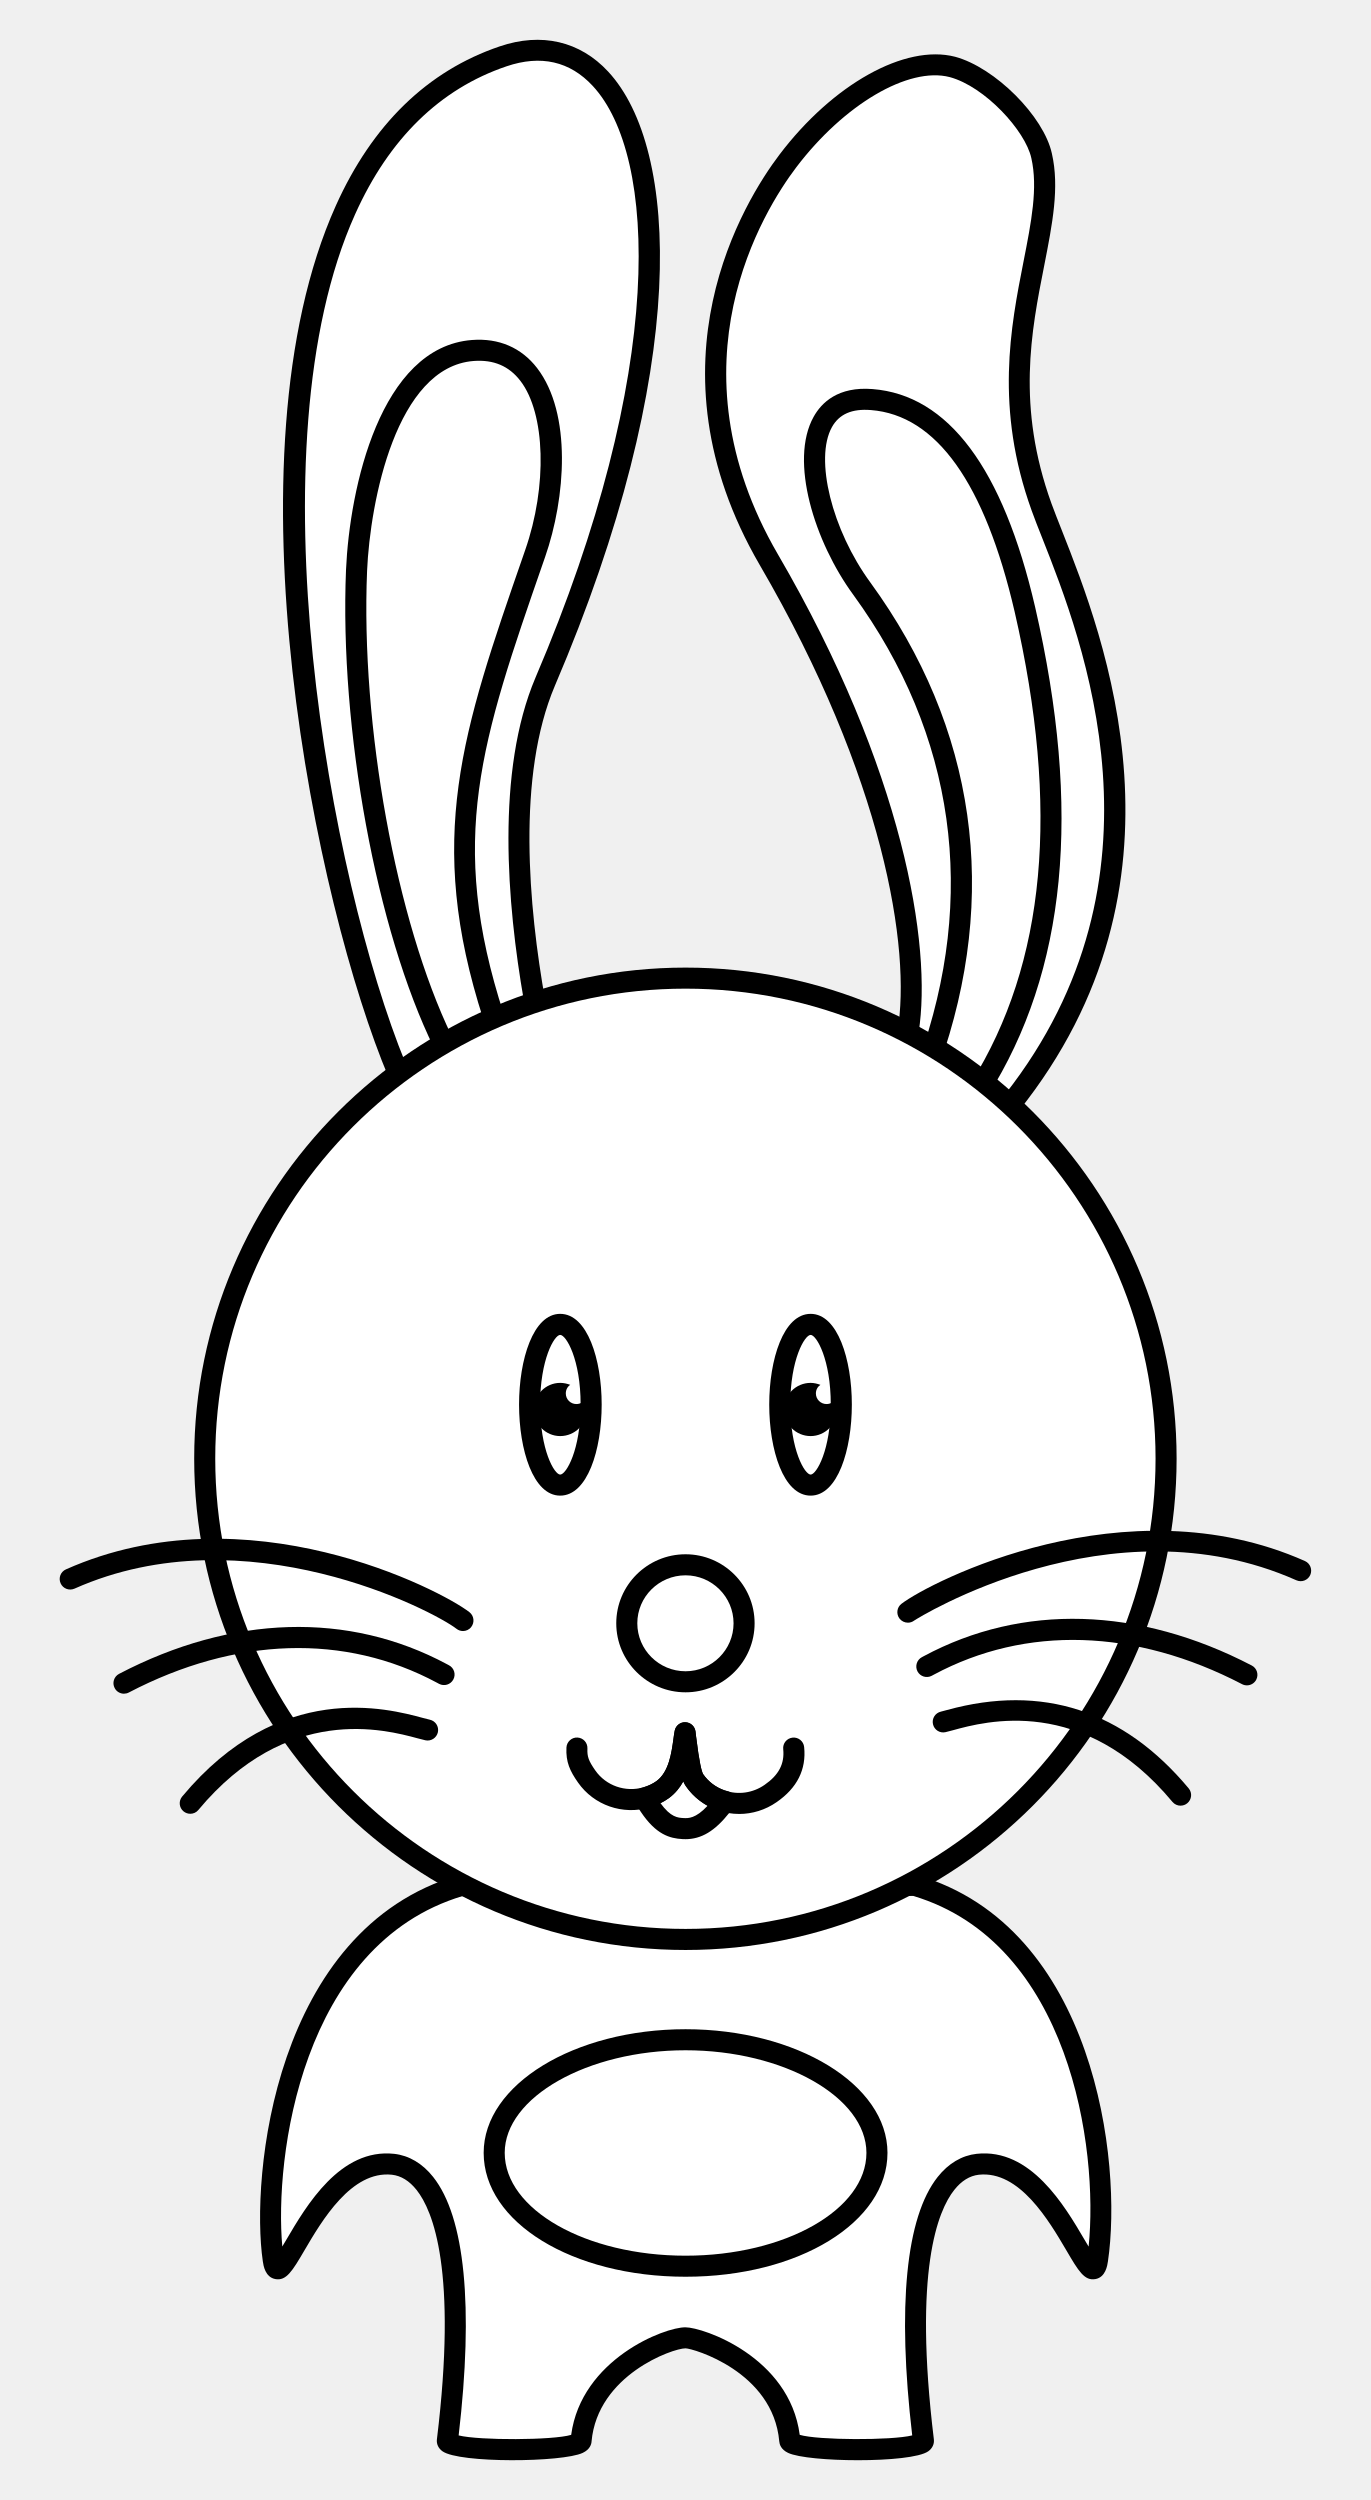
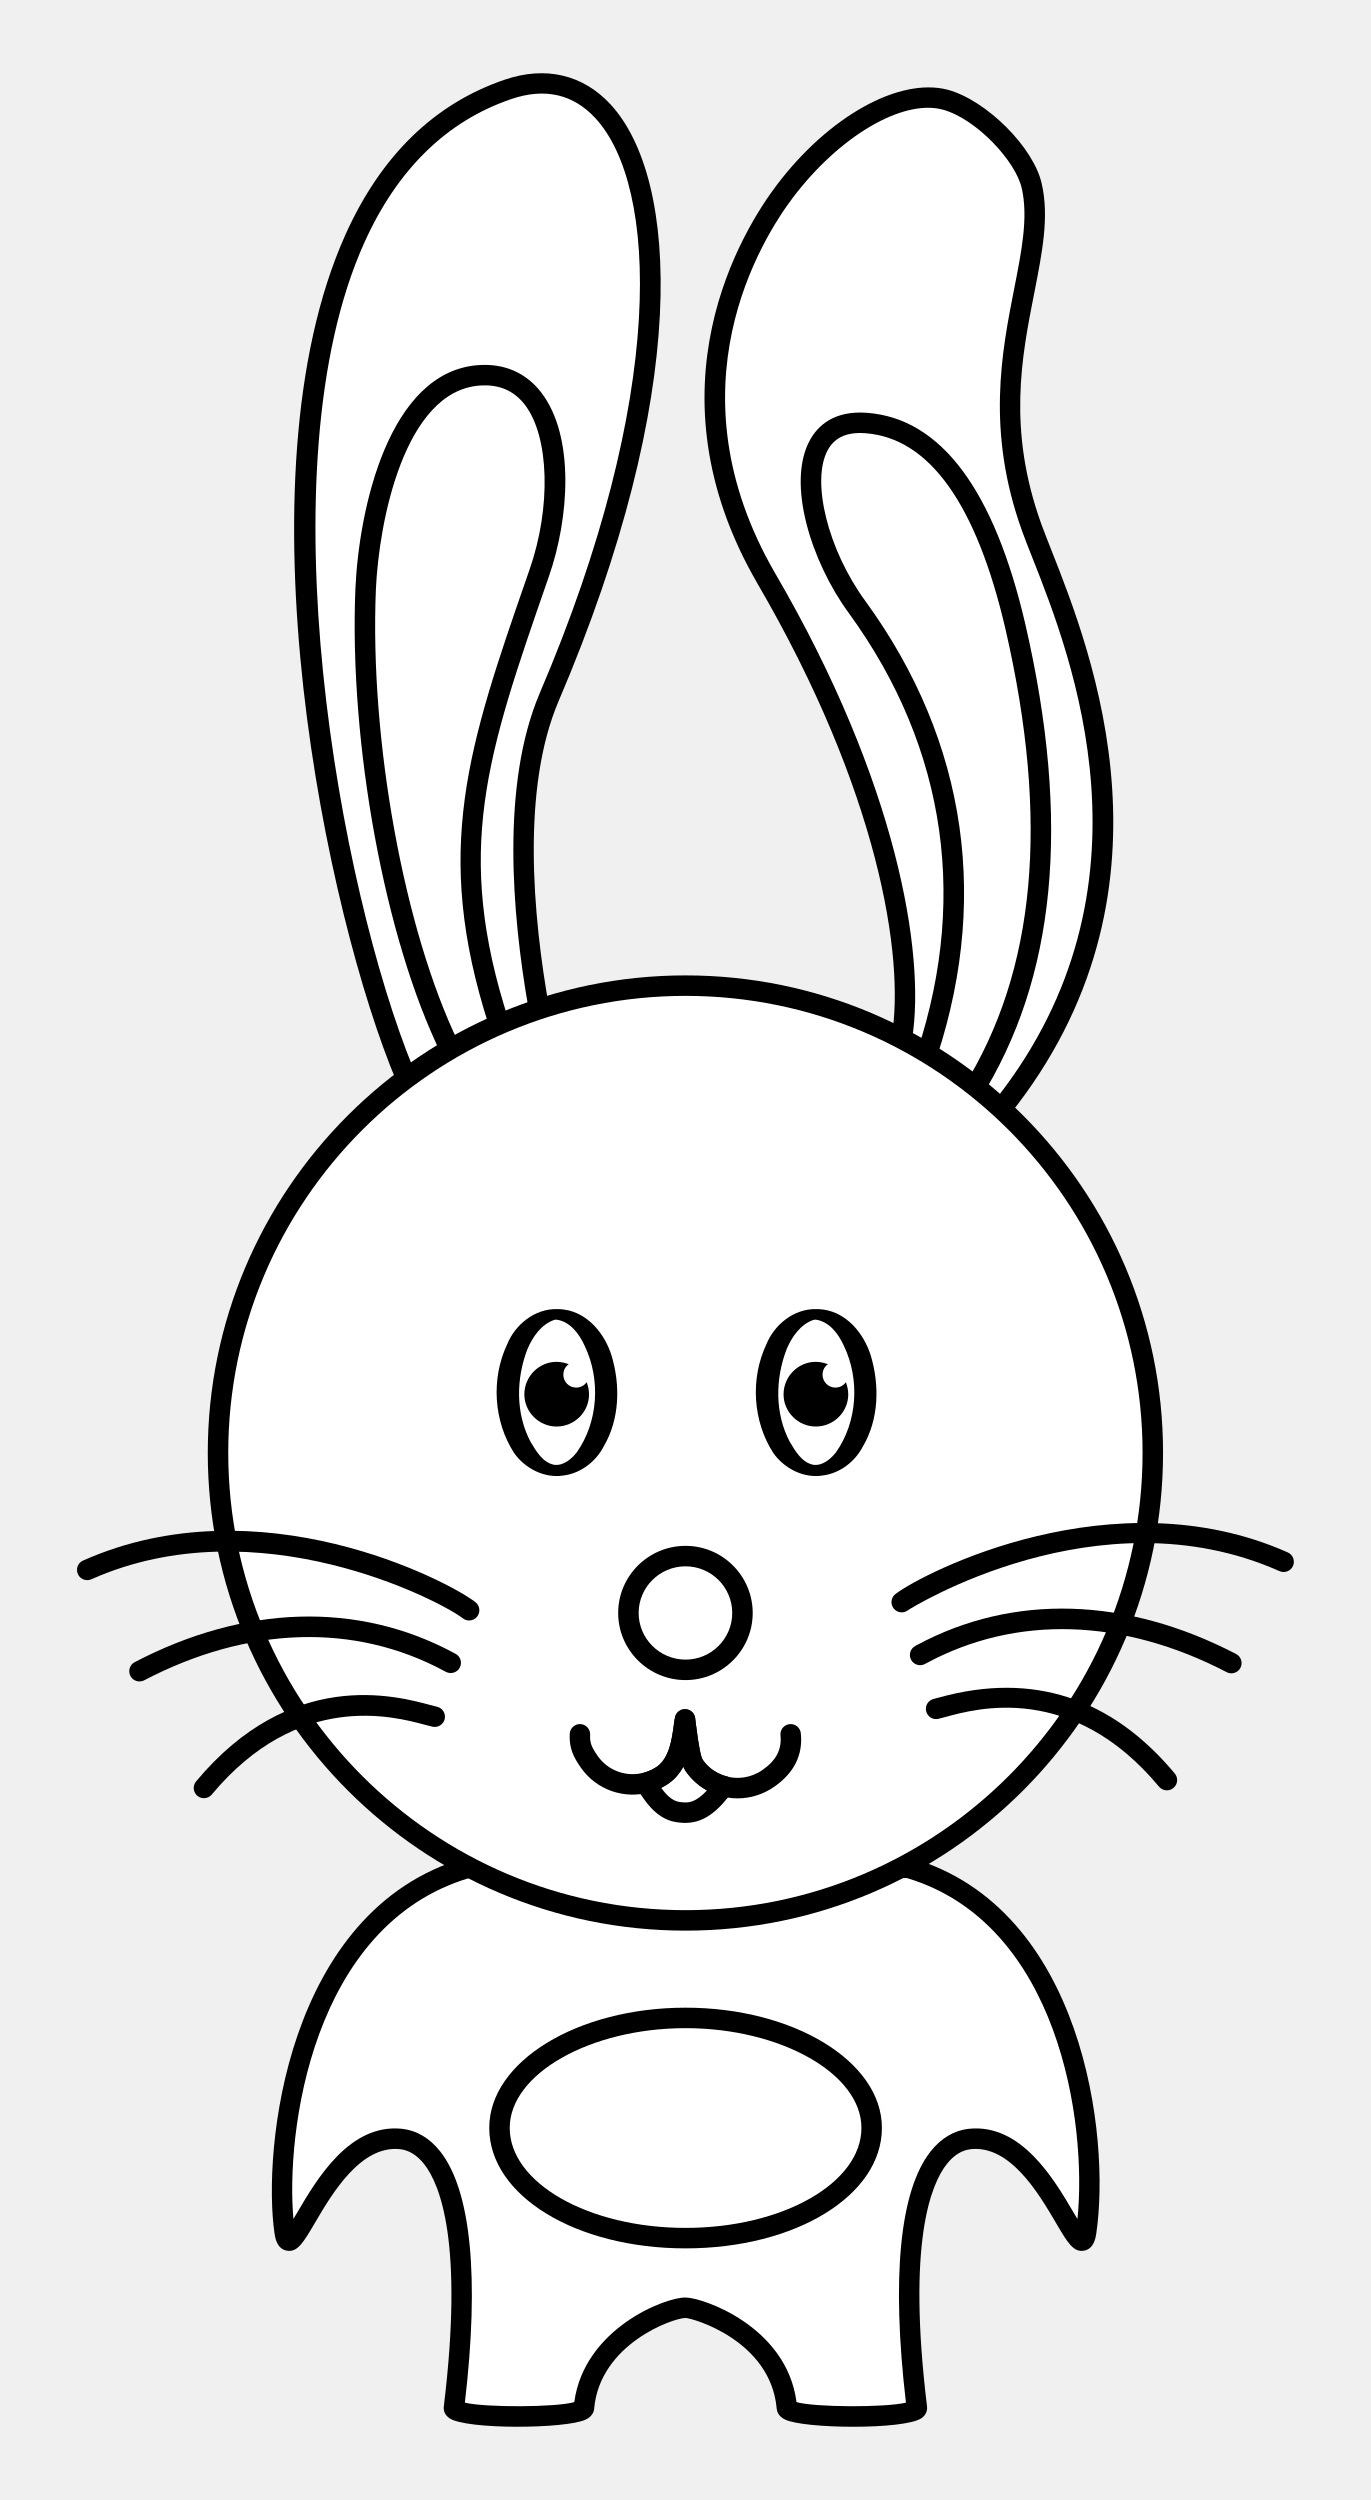
- <svg xmlns="http://www.w3.org/2000/svg" width="260.394" height="474.878" viewBox="0 0 68.896 125.645" version="1.1" id="svg6494">
+ <svg xmlns="http://www.w3.org/2000/svg" width="260.394" height="474.878" viewBox="0 0 1645.02 3000" version="1.1" id="svg6494">
  <defs id="defs6488" />
  <g id="layer1" transform="translate(-43.41508,-76.18353)">
-     <path d="m 70.295,126.56 -2.198,3.57 H 63.437 C 58.604,118.678 52.515,84.503 68.701,79.015 c 7.362,-2.506 11.031,10.57 2.113,31.43 -1.947,4.592 -1.386,11.228 -0.519,16.114 v 0" style="fill:#ffffff;fill-opacity:1;fill-rule:evenodd;stroke:none;stroke-width:0.035" id="path236" />
-     <path d="m 63.79,129.601 h 4.011 l 1.94,-3.147 c -0.847,-4.843 -1.408,-11.514 0.586,-16.214 6.6,-15.442 6.121,-26.24 2.879,-29.737 -1.15,-1.242 -2.611,-1.573 -4.336,-0.986 -3.341,1.133 -5.902,3.635 -7.609,7.438 -5.249,11.677 -1.252,33.401 2.529,42.647 z m 4.307,1.058 h -4.66 c -0.215,0 -0.406,-0.127 -0.49,-0.324 -3.651,-8.664 -8.35,-31.135 -2.653,-43.815 1.834,-4.082 4.607,-6.775 8.237,-8.006 2.095,-0.713 4.032,-0.263 5.45,1.269 3.581,3.865 4.142,14.91 -2.681,30.871 -1.919,4.525 -1.323,11.097 -0.483,15.814 0.021,0.128 -0.004,0.26 -0.071,0.37 l -2.198,3.57 c -0.095,0.156 -0.268,0.252 -0.452,0.252" style="fill:#000000;fill-opacity:1;fill-rule:nonzero;stroke:none;stroke-width:0.035" id="path238" />
-     <path d="m 94.196,131.698 -3.852,0.224 -1.302,-3.822 c 0.646,-3.794 -0.406,-12.488 -6.985,-23.786 -7.923,-13.622 3.849,-26.152 9.225,-24.766 1.877,0.504 4.131,2.842 4.48,4.466 0.953,4.158 -2.939,9.506 0,17.654 1.58,4.368 8.287,17.71 -1.566,30.031 v 0" style="fill:#ffffff;fill-opacity:1;fill-rule:evenodd;stroke:none;stroke-width:0.035" id="path240" />
-     <path d="m 89.585,128.054 1.129,3.316 3.214,-0.187 c 8.587,-10.932 3.888,-22.842 1.873,-27.945 -0.212,-0.531 -0.395,-0.997 -0.536,-1.391 -1.859,-5.155 -1.055,-9.241 -0.409,-12.524 0.392,-1.988 0.73,-3.704 0.392,-5.192 -0.3,-1.381 -2.339,-3.6 -4.103,-4.073 -2.071,-0.535 -5.316,1.374 -7.715,4.539 -1.623,2.143 -6.484,9.878 -0.917,19.45 6.308,10.828 7.754,19.659 7.073,24.007 z m 4.611,3.643 h 0.004 z m -3.852,0.753 c -0.226,0 -0.427,-0.143 -0.501,-0.358 l -1.302,-3.822 c -0.028,-0.084 -0.035,-0.172 -0.021,-0.259 0.702,-4.125 -0.691,-12.736 -6.921,-23.431 -5.895,-10.137 -0.734,-18.347 0.988,-20.621 2.685,-3.546 6.315,-5.57 8.826,-4.924 2.011,0.54 4.463,2.995 4.868,4.867 0.388,1.701 0.028,3.52 -0.385,5.626 -0.656,3.319 -1.397,7.081 0.363,11.96 0.141,0.385 0.321,0.842 0.526,1.362 2.092,5.302 6.989,17.718 -2.177,29.178 -0.095,0.117 -0.233,0.189 -0.385,0.198 l -3.849,0.224 c -0.011,2.7e-4 -0.021,8e-4 -0.032,8e-4" style="fill:#000000;fill-opacity:1;fill-rule:nonzero;stroke:none;stroke-width:0.035" id="path242" />
-     <path d="m 67.173,93.799 c 4.23,-0.322 4.678,5.796 3.136,10.206 -3.179,9.156 -5.013,14.28 -2.071,23.324 -0.014,0.938 -0.028,1.876 -0.028,2.814 -0.84,-0.504 -1.679,-1.008 -2.508,-1.526 -2.826,-5.768 -4.703,-15.722 -4.367,-23.772 0.183,-4.158 1.693,-10.724 5.838,-11.046 v 0" style="fill:#ffffff;fill-opacity:1;fill-rule:evenodd;stroke:none;stroke-width:0.035" id="path244" />
-     <path d="m 66.115,128.25 c 0.519,0.325 1.048,0.646 1.57,0.961 0.004,-0.6 0.014,-1.201 0.021,-1.802 -2.928,-9.081 -1.065,-14.452 2.018,-23.332 l 0.085,-0.246 c 1.122,-3.212 1.02,-6.868 -0.24,-8.506 -0.575,-0.749 -1.348,-1.075 -2.353,-0.999 -3.881,0.302 -5.196,7.028 -5.352,10.542 -0.325,7.797 1.46,17.595 4.251,23.381 z m 2.095,2.423 c -0.095,0 -0.191,-0.025 -0.272,-0.075 -0.829,-0.496 -1.683,-1.008 -2.515,-1.531 -0.085,-0.053 -0.152,-0.127 -0.194,-0.216 -2.896,-5.908 -4.755,-16.013 -4.424,-24.028 0.183,-4.123 1.718,-11.194 6.329,-11.552 v 0 c 1.355,-0.104 2.484,0.385 3.274,1.409 1.757,2.286 1.439,6.527 0.402,9.499 l -0.085,0.245 c -3.122,8.994 -4.844,13.948 -1.986,22.741 0.021,0.056 0.028,0.114 0.028,0.172 -0.014,0.935 -0.028,1.87 -0.028,2.806 0,0.191 -0.102,0.367 -0.268,0.46 -0.081,0.046 -0.173,0.069 -0.261,0.069" style="fill:#000000;fill-opacity:1;fill-rule:nonzero;stroke:none;stroke-width:0.035" id="path246" />
-     <path d="m 87.222,96.264 c -4.226,-0.336 -3.249,5.74 -0.49,9.506 5.239,7.196 6.385,15.456 3.348,23.912 0.014,0.938 0.028,1.89 0.028,2.828 0.84,-0.518 1.679,-1.022 2.505,-1.54 4.692,-7.434 4.117,-16.31 2.311,-24.165 -1.259,-5.432 -3.556,-10.22 -7.701,-10.542 v 0" style="fill:#ffffff;fill-opacity:1;fill-rule:evenodd;stroke:none;stroke-width:0.035" id="path248" />
-     <path d="m 92.612,130.97 h 0.004 z m -2.004,-1.2 c 0.011,0.597 0.018,1.198 0.025,1.798 0.053,-0.032 0.106,-0.065 0.159,-0.097 0.48,-0.294 0.96,-0.587 1.436,-0.884 3.747,-6.01 4.459,-13.751 2.18,-23.662 -1.503,-6.468 -3.933,-9.877 -7.225,-10.133 -0.004,0 -0.004,0 -0.004,0 -0.949,-0.075 -1.587,0.204 -1.951,0.854 -0.889,1.593 -0.004,5.17 1.93,7.812 5.32,7.309 6.509,15.713 3.45,24.313 z m -0.501,3.27 c -0.088,0 -0.18,-0.022 -0.258,-0.067 -0.169,-0.093 -0.272,-0.27 -0.272,-0.462 0,-0.936 -0.014,-1.885 -0.028,-2.82 0,-0.064 0.011,-0.127 0.032,-0.187 2.974,-8.286 1.841,-16.385 -3.277,-23.422 -1.951,-2.663 -3.231,-6.741 -1.997,-8.952 0.395,-0.711 1.228,-1.53 2.956,-1.393 v 0 c 3.806,0.296 6.558,3.98 8.174,10.95 2.36,10.256 1.58,18.292 -2.378,24.566 -0.042,0.067 -0.099,0.124 -0.166,0.166 -0.515,0.321 -1.034,0.638 -1.552,0.955 -0.318,0.194 -0.639,0.389 -0.96,0.587 -0.085,0.052 -0.18,0.079 -0.275,0.079" style="fill:#000000;fill-opacity:1;fill-rule:nonzero;stroke:none;stroke-width:0.035" id="path250" />
-     <path d="M 89.391,170.941 H 66.598 c -8.805,2.576 -10.093,14.448 -9.447,18.816 0.349,2.338 2.113,-5.222 6.018,-4.802 2.141,0.238 3.962,3.78 2.731,13.888 -0.071,0.602 6.678,0.602 6.72,0 0.335,-3.78 4.551,-5.18 5.235,-5.166 h 0.014 c 0.674,0 4.9,1.386 5.235,5.166 0.042,0.602 6.791,0.602 6.72,0 -1.231,-10.108 0.589,-13.65 2.731,-13.888 3.905,-0.42 5.669,7.14 6.022,4.802 0.642,-4.368 -0.377,-16.24 -9.186,-18.816 v 0" style="fill:#ffffff;fill-opacity:1;fill-rule:evenodd;stroke:none;stroke-width:0.035" id="path252" />
-     <path d="m 83.606,198.554 c 0.921,0.273 4.607,0.286 5.655,0.028 -0.758,-6.483 -0.318,-10.972 1.281,-12.99 0.536,-0.678 1.214,-1.08 1.958,-1.162 2.713,-0.294 4.413,2.598 5.426,4.325 0.067,0.109 0.134,0.225 0.201,0.338 0.508,-4.964 -0.953,-15.264 -8.809,-17.622 H 66.676 c -8.146,2.444 -9.476,13.183 -9.073,17.617 0.067,-0.111 0.134,-0.225 0.198,-0.332 1.012,-1.727 2.713,-4.619 5.426,-4.325 0.744,0.083 1.422,0.484 1.958,1.162 1.598,2.018 2.039,6.506 1.281,12.99 1.048,0.258 4.738,0.246 5.655,-0.028 0.512,-3.8 4.703,-5.422 5.747,-5.405 0.878,0 5.225,1.478 5.74,5.406 z m 0.025,0.226 c 0.004,0.005 0.004,0.011 0.004,0.017 0,-0.006 0,-0.011 -0.004,-0.017 z m -11.536,0.008 c 0,0.006 -0.004,0.012 -0.004,0.019 0,-0.006 0.004,-0.013 0.004,-0.019 z m 14.443,1.041 c -1.503,0 -3.009,-0.131 -3.514,-0.368 -0.363,-0.171 -0.434,-0.437 -0.445,-0.581 -0.314,-3.517 -4.346,-4.67 -4.71,-4.674 0,0 0,0 -0.004,0 -0.639,0 -4.42,1.338 -4.72,4.684 -0.007,0.133 -0.078,0.399 -0.445,0.571 -1.027,0.481 -6.202,0.526 -7.048,-0.082 -0.205,-0.147 -0.307,-0.365 -0.279,-0.597 1.034,-8.479 -0.194,-11.492 -1.02,-12.534 -0.363,-0.458 -0.78,-0.716 -1.242,-0.767 -2.036,-0.216 -3.517,2.303 -4.399,3.809 -0.603,1.027 -0.907,1.542 -1.464,1.434 -0.504,-0.097 -0.593,-0.672 -0.624,-0.889 -0.621,-4.232 0.547,-16.688 9.825,-19.402 0.049,-0.014 0.099,-0.021 0.148,-0.021 h 22.793 c 0.053,0 0.102,0.007 0.148,0.021 8.911,2.606 10.298,14.415 9.56,19.401 -0.032,0.218 -0.12,0.793 -0.621,0.89 -0.561,0.108 -0.861,-0.407 -1.464,-1.434 -0.885,-1.506 -2.36,-4.027 -4.403,-3.809 -0.459,0.051 -0.878,0.309 -1.238,0.767 -0.826,1.042 -2.057,4.056 -1.023,12.531 0.028,0.235 -0.074,0.452 -0.279,0.6 -0.43,0.309 -1.979,0.45 -3.535,0.45" style="fill:#000000;fill-opacity:1;fill-rule:nonzero;stroke:none;stroke-width:0.035" id="path254" />
-     <path d="m 53.704,149.492 c 0,13.342 10.823,24.164 24.165,24.164 13.328,0 24.151,-10.822 24.151,-24.164 0,-13.342 -10.823,-24.15 -24.151,-24.15 -13.342,0 -24.165,10.808 -24.165,24.15 v 0" style="fill:#ffffff;fill-opacity:1;fill-rule:evenodd;stroke:none;stroke-width:0.035" id="path256" />
-     <path d="m 77.869,125.871 c -13.032,0 -23.636,10.596 -23.636,23.621 0,13.032 10.604,23.635 23.636,23.635 13.025,0 23.622,-10.603 23.622,-23.635 0,-13.025 -10.597,-23.621 -23.622,-23.621 z m 0,48.315 c -13.617,0 -24.694,-11.077 -24.694,-24.693 0,-13.608 11.077,-24.68 24.694,-24.68 13.61,0 24.68,11.071 24.68,24.68 0,13.616 -11.07,24.693 -24.68,24.693" style="fill:#000000;fill-opacity:1;fill-rule:nonzero;stroke:none;stroke-width:0.035" id="path258" />
-     <path d="m 79.662,166.951 0.183,-0.238 c -0.056,-0.014 -0.113,-0.028 -0.169,-0.042 -0.533,-0.182 -1.009,-0.518 -1.358,-1.022 -0.265,-0.378 -0.42,-1.96 -0.476,-2.38 -0.127,0.672 -0.152,2.142 -1.118,2.856 -0.254,0.182 -0.533,0.308 -0.811,0.392 -0.042,0.014 -0.071,0.028 -0.113,0.028 l 0.265,0.406 c 0.646,0.966 1.164,1.106 1.679,1.134 0.547,0.028 1.122,-0.126 1.919,-1.134 v 0" style="fill:#ffffff;fill-opacity:1;fill-rule:evenodd;stroke:none;stroke-width:0.035" id="path260" />
-     <path d="m 75.799,166.015 z m 0.811,0.793 c 0.515,0.713 0.871,0.732 1.164,0.748 0.229,0.011 0.6,0.03 1.203,-0.618 -0.434,-0.24 -0.808,-0.575 -1.094,-0.988 -0.046,-0.065 -0.088,-0.144 -0.127,-0.237 -0.173,0.314 -0.406,0.605 -0.72,0.837 -0.134,0.097 -0.275,0.183 -0.427,0.258 z m 1.238,1.808 c -0.042,0 -0.088,-10e-4 -0.131,-0.003 -0.639,-0.035 -1.33,-0.224 -2.095,-1.369 L 75.354,166.835 c -0.106,-0.163 -0.113,-0.37 -0.021,-0.542 0.081,-0.15 0.229,-0.25 0.395,-0.273 l 0.014,-0.006 c 0.265,-0.079 0.483,-0.185 0.67,-0.319 0.621,-0.46 0.751,-1.411 0.847,-2.105 0.021,-0.158 0.039,-0.301 0.064,-0.419 0.046,-0.255 0.279,-0.442 0.533,-0.431 0.261,0.007 0.476,0.201 0.512,0.459 l 0.028,0.242 c 0.166,1.363 0.286,1.789 0.356,1.907 0.268,0.384 0.631,0.659 1.076,0.816 l 0.145,0.037 c 0.173,0.043 0.314,0.171 0.37,0.339 0.06,0.168 0.032,0.354 -0.078,0.496 l -0.183,0.238 c 0,0.002 -0.004,0.005 -0.004,0.007 -0.737,0.931 -1.411,1.337 -2.23,1.337" style="fill:#000000;fill-opacity:1;fill-rule:nonzero;stroke:none;stroke-width:0.035" id="path262" />
-     <path d="m 89.042,157.736 c -0.159,0 -0.314,-0.072 -0.42,-0.207 -0.176,-0.232 -0.134,-0.564 0.099,-0.742 1.432,-1.098 11.261,-6.158 20.278,-2.149 0.265,0.119 0.385,0.431 0.268,0.699 -0.12,0.267 -0.43,0.387 -0.699,0.268 -9.366,-4.165 -19.117,1.956 -19.205,2.023 -0.095,0.073 -0.208,0.109 -0.321,0.109" style="fill:#000000;fill-opacity:1;fill-rule:nonzero;stroke:none;stroke-width:0.035" id="path264" />
-     <path d="m 106.081,160.886 c -0.085,0 -0.166,-0.019 -0.243,-0.06 -5.362,-2.79 -10.862,-2.96 -15.49,-0.478 l -0.106,0.057 c -0.258,0.137 -0.579,0.038 -0.716,-0.221 -0.134,-0.259 -0.035,-0.579 0.222,-0.715 l 0.099,-0.053 c 4.946,-2.653 10.799,-2.485 16.478,0.472 0.261,0.135 0.36,0.455 0.226,0.714 -0.095,0.181 -0.279,0.285 -0.469,0.285" style="fill:#000000;fill-opacity:1;fill-rule:nonzero;stroke:none;stroke-width:0.035" id="path266" />
-     <path d="m 102.747,166.934 c -0.152,0 -0.3,-0.065 -0.406,-0.19 -4.498,-5.399 -9.426,-4.044 -11.045,-3.599 -0.148,0.04 -0.268,0.073 -0.36,0.093 -0.282,0.067 -0.568,-0.113 -0.631,-0.398 -0.067,-0.285 0.113,-0.568 0.399,-0.634 0.078,-0.018 0.183,-0.047 0.31,-0.082 4.78,-1.315 8.865,0.011 12.143,3.941 0.187,0.225 0.155,0.558 -0.071,0.745 -0.099,0.083 -0.219,0.122 -0.339,0.122" style="fill:#000000;fill-opacity:1;fill-rule:nonzero;stroke:none;stroke-width:0.035" id="path268" />
-     <path d="m 66.683,158.156 c -0.113,0 -0.229,-0.036 -0.325,-0.112 -1.129,-0.882 -10.587,-5.85 -19.198,-2.019 -0.268,0.119 -0.582,-0.001 -0.699,-0.269 -0.12,-0.267 0,-0.58 0.268,-0.699 9.109,-4.05 18.863,1.046 20.281,2.153 0.229,0.18 0.268,0.513 0.088,0.743 -0.102,0.134 -0.258,0.204 -0.416,0.204" style="fill:#000000;fill-opacity:1;fill-rule:nonzero;stroke:none;stroke-width:0.035" id="path270" />
-     <path d="m 49.647,161.306 c -0.191,0 -0.377,-0.103 -0.469,-0.284 -0.138,-0.259 -0.035,-0.579 0.222,-0.714 5.68,-2.967 11.532,-3.139 16.478,-0.486 l 0.099,0.053 c 0.261,0.136 0.36,0.457 0.222,0.715 -0.138,0.259 -0.455,0.357 -0.716,0.221 l -0.106,-0.057 c -4.625,-2.482 -10.128,-2.308 -15.487,0.491 -0.078,0.041 -0.162,0.06 -0.243,0.06" style="fill:#000000;fill-opacity:1;fill-rule:nonzero;stroke:none;stroke-width:0.035" id="path272" />
-     <path d="m 52.977,167.34 c -0.12,0 -0.24,-0.04 -0.339,-0.122 -0.226,-0.187 -0.254,-0.521 -0.067,-0.745 4.907,-5.889 10.326,-4.427 12.107,-3.947 0.141,0.038 0.254,0.068 0.339,0.086 0.286,0.062 0.466,0.343 0.406,0.629 -0.064,0.286 -0.346,0.468 -0.628,0.406 -0.099,-0.021 -0.229,-0.056 -0.392,-0.099 -1.619,-0.437 -6.548,-1.766 -11.021,3.603 -0.102,0.126 -0.254,0.19 -0.406,0.19" style="fill:#000000;fill-opacity:1;fill-rule:nonzero;stroke:none;stroke-width:0.035" id="path274" />
-     <path d="m 80.812,157.766 c 0,1.624 -1.316,2.94 -2.942,2.94 -1.637,0 -2.953,-1.316 -2.953,-2.94 0,-1.624 1.316,-2.94 2.953,-2.94 1.626,0 2.942,1.316 2.942,2.94 v 0" style="fill:#ffffff;fill-opacity:1;fill-rule:evenodd;stroke:none;stroke-width:0.035" id="path276" />
-     <path d="m 77.869,155.356 c -1.337,0 -2.424,1.082 -2.424,2.411 0,1.329 1.087,2.411 2.424,2.411 1.33,0 2.413,-1.082 2.413,-2.411 0,-1.329 -1.083,-2.411 -2.413,-2.411 z m 0,5.88 c -1.919,0 -3.482,-1.556 -3.482,-3.469 0,-1.913 1.563,-3.469 3.482,-3.469 1.912,0 3.471,1.556 3.471,3.469 0,1.913 -1.559,3.469 -3.471,3.469" style="fill:#000000;fill-opacity:1;fill-rule:nonzero;stroke:none;stroke-width:0.035" id="path278" />
-     <path d="m 73.125,146.776 c 0,2.24 -0.702,4.046 -1.556,4.046 -0.854,0 -1.538,-1.806 -1.538,-4.046 0,-2.226 0.684,-4.032 1.538,-4.032 0.854,0 1.556,1.806 1.556,4.032 v 0" style="fill:#ffffff;fill-opacity:1;fill-rule:evenodd;stroke:none;stroke-width:0.035" id="path280" />
-     <path d="m 71.569,143.273 c -0.293,0 -1.009,1.228 -1.009,3.503 0,2.284 0.716,3.517 1.009,3.517 0.3,0 1.027,-1.233 1.027,-3.517 0,-2.275 -0.727,-3.503 -1.027,-3.503 z m 0,8.078 c -1.358,0 -2.067,-2.302 -2.067,-4.575 0,-2.267 0.709,-4.561 2.067,-4.561 1.369,0 2.085,2.294 2.085,4.561 0,2.274 -0.716,4.575 -2.085,4.575" style="fill:#000000;fill-opacity:1;fill-rule:nonzero;stroke:none;stroke-width:0.035" id="path282" />
-     <path d="m 85.698,146.776 c 0,2.24 -0.688,4.046 -1.542,4.046 -0.854,0 -1.552,-1.806 -1.552,-4.046 0,-2.226 0.699,-4.032 1.552,-4.032 0.854,0 1.542,1.806 1.542,4.032 v 0" style="fill:#ffffff;fill-opacity:1;fill-rule:evenodd;stroke:none;stroke-width:0.035" id="path284" />
-     <path d="m 84.156,143.273 c -0.296,0 -1.023,1.228 -1.023,3.503 0,2.284 0.727,3.517 1.023,3.517 0.293,0 1.012,-1.233 1.012,-3.517 0,-2.275 -0.72,-3.503 -1.012,-3.503 z m 0,8.078 c -1.369,0 -2.081,-2.302 -2.081,-4.575 0,-2.267 0.713,-4.561 2.081,-4.561 1.358,0 2.071,2.294 2.071,4.561 0,2.274 -0.713,4.575 -2.071,4.575" style="fill:#000000;fill-opacity:1;fill-rule:nonzero;stroke:none;stroke-width:0.035" id="path286" />
-     <path d="m 77.869,178.697 c 5.306,0 9.62,2.548 9.62,5.684 0,3.15 -4.314,5.698 -9.62,5.698 -5.306,0 -9.617,-2.548 -9.617,-5.698 0,-3.136 4.311,-5.684 9.617,-5.684 v 0" style="fill:#ffffff;fill-opacity:1;fill-rule:evenodd;stroke:none;stroke-width:0.035" id="path288" />
-     <path d="m 77.869,179.226 c -4.925,0 -9.088,2.361 -9.088,5.155 0,2.85 4.075,5.169 9.088,5.169 5.013,0 9.091,-2.319 9.091,-5.169 0,-2.794 -4.163,-5.155 -9.091,-5.155 z m 0,11.382 c -5.69,0 -10.146,-2.735 -10.146,-6.227 0,-3.426 4.551,-6.213 10.146,-6.213 5.595,0 10.149,2.787 10.149,6.213 0,3.492 -4.459,6.227 -10.149,6.227" style="fill:#000000;fill-opacity:1;fill-rule:nonzero;stroke:none;stroke-width:0.035" id="path290" />
-     <path d="m 84.156,145.684 c 0.169,0 0.335,0.042 0.49,0.098 -0.141,0.098 -0.226,0.252 -0.226,0.434 0,0.294 0.24,0.532 0.533,0.532 0.183,0 0.335,-0.084 0.434,-0.224 0.071,0.154 0.099,0.322 0.099,0.504 0,0.728 -0.603,1.33 -1.33,1.33 -0.741,0 -1.344,-0.602 -1.344,-1.33 0,-0.742 0.603,-1.344 1.344,-1.344 v 0" style="fill:#000000;fill-opacity:1;fill-rule:evenodd;stroke:none;stroke-width:0.035" id="path292" />
-     <path d="m 71.569,145.684 c 0.183,0 0.353,0.042 0.504,0.098 -0.141,0.098 -0.222,0.252 -0.222,0.434 0,0.294 0.236,0.532 0.529,0.532 0.183,0 0.339,-0.084 0.434,-0.224 0.056,0.154 0.099,0.322 0.099,0.504 0,0.728 -0.6,1.33 -1.344,1.33 -0.727,0 -1.33,-0.602 -1.33,-1.33 0,-0.742 0.603,-1.344 1.33,-1.344 v 0" style="fill:#000000;fill-opacity:1;fill-rule:evenodd;stroke:none;stroke-width:0.035" id="path294" />
-     <path d="m 80.558,167.349 c -0.356,0 -0.713,-0.059 -1.058,-0.179 -0.66,-0.226 -1.221,-0.648 -1.616,-1.22 -0.046,-0.065 -0.088,-0.144 -0.127,-0.237 -0.173,0.314 -0.406,0.605 -0.72,0.837 -0.286,0.206 -0.614,0.365 -0.974,0.473 -1.355,0.394 -2.798,-0.11 -3.598,-1.253 -0.406,-0.579 -0.617,-1.03 -0.582,-1.758 0.014,-0.292 0.268,-0.52 0.554,-0.503 0.293,0.015 0.515,0.262 0.501,0.555 -0.018,0.403 0.06,0.618 0.395,1.098 0.54,0.772 1.517,1.112 2.431,0.846 0.243,-0.073 0.462,-0.179 0.649,-0.313 0.621,-0.46 0.751,-1.411 0.847,-2.105 0.021,-0.158 0.039,-0.301 0.064,-0.419 0.046,-0.255 0.279,-0.442 0.533,-0.431 0.261,0.007 0.476,0.201 0.512,0.459 l 0.028,0.242 c 0.166,1.363 0.286,1.789 0.356,1.907 0.272,0.39 0.642,0.667 1.097,0.823 0.66,0.232 1.404,0.126 1.99,-0.283 0.716,-0.493 1.012,-1.063 0.938,-1.794 -0.032,-0.291 0.18,-0.551 0.473,-0.581 0.289,-0.031 0.55,0.181 0.579,0.472 0.116,1.125 -0.349,2.058 -1.386,2.772 -0.561,0.391 -1.221,0.593 -1.884,0.593" style="fill:#000000;fill-opacity:1;fill-rule:nonzero;stroke:none;stroke-width:0.035" id="path296" />
+     <path d="m 690.222,1287.219 -51.026,82.887 H 531 C 418.791,1104.22 277.424,310.787 653.201,183.376 c 170.935,-58.185 256.115,245.402 49.061,729.72 -45.211,106.615 -32.188,260.686 -12.04,374.123 v 0" style="fill:#ffffff;fill-opacity:1;fill-rule:evenodd;stroke:none;stroke-width:0.819" id="path236" />
+     <path d="m 539.19,1357.821 h 93.125 l 45.047,-73.067 C 657.706,1172.324 644.683,1017.442 690.959,908.304 844.203,549.776 833.064,299.099 757.794,217.899 731.093,189.068 697.184,181.377 657.133,195.006 579.569,221.306 520.107,279.401 480.465,367.694 358.591,638.806 451.389,1143.158 539.19,1357.821 Z m 100.005,24.572 H 531 c -4.996,0 -9.419,-2.957 -11.385,-7.511 C 434.844,1173.724 325.747,652.025 458.023,357.62 500.613,262.856 564.99,200.314 649.27,171.737 c 48.651,-16.561 93.617,-6.102 126.543,29.461 83.133,89.743 96.156,346.161 -62.247,716.73 -44.556,105.05 -30.714,257.647 -11.221,367.145 0.491,2.973 -0.081,6.028 -1.638,8.592 l -51.027,82.887 c -2.211,3.628 -6.225,5.84 -10.484,5.84" style="fill:#000000;fill-opacity:1;fill-rule:nonzero;stroke:none;stroke-width:0.819" id="path238" />
+     <path d="m 1245.125,1406.513 -89.44,5.201 -30.223,-88.735 c 14.989,-88.088 -9.419,-289.942 -162.171,-552.249 -183.958,-316.266 89.358,-607.183 214.18,-575.003 43.573,11.696 95.91,65.982 104.019,103.683 22.114,96.541 -68.227,220.708 0,409.883 36.693,101.414 192.393,411.185 -36.366,697.22 v 0" style="fill:#ffffff;fill-opacity:1;fill-rule:evenodd;stroke:none;stroke-width:0.819" id="path240" />
+     <path d="m 1138.076,1321.922 26.209,76.982 74.615,-4.333 c 199.356,-253.798 90.259,-530.332 43.491,-648.798 -4.914,-12.335 -9.173,-23.154 -12.45,-32.295 -43.164,-119.687 -24.489,-214.549 -9.501,-290.769 9.091,-46.145 16.954,-86 9.091,-120.547 -6.962,-32.066 -54.303,-83.575 -95.255,-94.567 -48.078,-12.425 -123.43,31.902 -179.125,105.387 -37.676,49.749 -150.54,229.341 -21.295,451.572 146.445,251.39 180.026,456.421 164.219,557.368 z m 107.049,84.591 h 0.081 z M 1155.686,1424 c -5.242,0 -9.911,-3.317 -11.63,-8.322 l -30.223,-88.736 c -0.655,-1.941 -0.819,-4.005 -0.491,-6.02 16.299,-95.763 -16.053,-295.692 -160.697,-544.01 C 815.782,541.553 935.608,350.961 975.578,298.149 1037.907,215.81 1122.187,168.83 1180.503,183.826 c 46.686,12.54 103.609,69.545 113.028,113.004 9.009,39.494 0.655,81.733 -8.928,130.629 -15.234,77.064 -32.434,164.399 8.436,277.665 3.276,8.944 7.453,19.542 12.204,31.631 48.569,123.094 162.253,411.366 -50.535,677.432 -2.211,2.719 -5.406,4.39 -8.928,4.595 l -89.358,5.201 c -0.246,0.01 -0.491,0.018 -0.737,0.018" style="fill:#000000;fill-opacity:1;fill-rule:nonzero;stroke:none;stroke-width:0.819" id="path242" />
+     <path d="m 617.737,526.621 c 98.204,-7.478 108.605,134.569 72.813,236.958 -73.796,212.575 -116.386,331.541 -48.078,541.52 -0.328,21.778 -0.655,43.557 -0.655,65.335 -19.493,-11.704 -38.987,-23.4 -58.234,-35.432 -65.606,-133.914 -109.179,-365.024 -101.398,-551.922 4.259,-96.541 39.314,-248.981 135.552,-256.459 v 0" style="fill:#ffffff;fill-opacity:1;fill-rule:evenodd;stroke:none;stroke-width:0.819" id="path244" />
+     <path d="m 593.165,1326.46 c 12.04,7.535 24.326,14.988 36.448,22.319 0.081,-13.94 0.328,-27.889 0.491,-41.829 -67.981,-210.839 -24.735,-335.53 46.849,-541.7 l 1.966,-5.701 c 26.046,-74.566 23.67,-159.46 -5.57,-197.488 -13.35,-17.388 -31.288,-24.948 -54.63,-23.195 -90.095,7.019 -120.645,163.162 -124.249,244.747 -7.535,181.025 33.908,408.507 98.695,542.847 z m 48.651,56.26 c -2.211,0 -4.423,-0.583 -6.307,-1.753 -19.248,-11.508 -39.068,-23.408 -58.398,-35.546 -1.966,-1.221 -3.522,-2.949 -4.505,-5.005 -67.244,-137.166 -110.407,-371.773 -102.708,-557.852 4.259,-95.714 39.888,-259.883 146.937,-268.196 v 0 c 31.451,-2.416 57.661,8.928 76.007,32.713 40.788,53.074 33.417,151.531 9.337,220.544 l -1.966,5.684 c -72.485,208.807 -112.455,323.834 -46.112,527.989 0.492,1.293 0.655,2.637 0.655,3.989 -0.328,21.713 -0.655,43.426 -0.655,65.147 0,4.431 -2.375,8.51 -6.225,10.689 -1.884,1.066 -4.013,1.597 -6.061,1.597" style="fill:#000000;fill-opacity:1;fill-rule:nonzero;stroke:none;stroke-width:0.819" id="path246" />
+     <path d="m 1083.2,583.832 c -98.122,-7.806 -75.434,133.267 -11.385,220.7 121.628,167.077 148.247,358.848 77.728,555.173 0.327,21.779 0.655,43.885 0.655,65.663 19.493,-12.023 38.986,-23.728 58.152,-35.751 108.933,-172.606 95.583,-378.677 53.647,-561.03 -29.24,-126.117 -82.56,-237.286 -178.798,-244.755 v 0" style="fill:#ffffff;fill-opacity:1;fill-rule:evenodd;stroke:none;stroke-width:0.819" id="path248" />
+     <path d="m 1208.35,1389.617 h 0.081 z m -46.522,-27.872 c 0.246,13.85 0.41,27.823 0.573,41.738 1.229,-0.745 2.457,-1.5 3.686,-2.252 11.139,-6.831 22.278,-13.637 33.335,-20.533 86.983,-139.524 103.527,-319.264 50.617,-549.358 -34.891,-150.164 -91.323,-229.325 -167.74,-235.263 -0.081,0 -0.081,0 -0.081,0 -22.032,-1.736 -36.857,4.734 -45.293,19.821 -20.64,36.988 -0.081,120.039 44.802,181.377 123.512,169.682 151.114,364.819 80.103,564.47 z m -11.63,75.909 c -2.047,0 -4.177,-0.515 -5.979,-1.565 -3.931,-2.162 -6.307,-6.274 -6.307,-10.721 0,-21.721 -0.327,-43.761 -0.655,-65.474 0,-1.484 0.246,-2.949 0.737,-4.341 69.046,-192.386 42.754,-380.422 -76.089,-543.797 -45.293,-61.838 -75.025,-156.503 -46.358,-207.833 9.173,-16.504 28.503,-35.522 68.636,-32.344 v 0 c 88.375,6.864 152.261,92.405 189.773,254.232 54.794,238.121 36.693,424.683 -55.204,570.359 -0.983,1.556 -2.293,2.875 -3.849,3.858 -11.958,7.461 -23.998,14.808 -36.038,22.18 -7.371,4.513 -14.825,9.042 -22.278,13.621 -1.966,1.212 -4.177,1.827 -6.388,1.827" style="fill:#000000;fill-opacity:1;fill-rule:nonzero;stroke:none;stroke-width:0.819" id="path250" />
+     <path d="M 1133.572,2317.611 H 604.386 c -204.434,59.815 -234.329,335.448 -219.34,436.863 8.109,54.286 49.061,-121.243 139.729,-111.489 49.716,5.521 91.979,87.761 63.394,322.442 -1.638,13.981 155.045,13.981 156.028,0 7.781,-87.761 105.657,-120.269 121.546,-119.941 h 0.327 c 15.644,0 113.765,32.18 121.546,119.941 0.983,13.981 157.666,13.981 156.028,0 -28.585,-234.681 13.678,-316.921 63.394,-322.442 90.668,-9.755 131.62,165.775 139.811,111.489 14.907,-101.414 -8.764,-377.048 -213.279,-436.863 v 0" style="fill:#ffffff;fill-opacity:1;fill-rule:evenodd;stroke:none;stroke-width:0.819" id="path252" />
+     <path d="m 999.248,2958.702 c 21.377,6.348 106.967,6.634 131.293,0.648 -17.609,-150.508 -7.371,-254.731 29.731,-301.589 12.45,-15.742 28.175,-25.071 45.457,-26.988 62.985,-6.823 102.463,60.323 125.969,100.423 1.556,2.523 3.112,5.217 4.669,7.838 11.794,-115.248 -22.114,-354.376 -204.516,-409.138 H 606.188 c -189.118,56.744 -219.996,306.077 -210.658,409.007 1.556,-2.58 3.112,-5.226 4.587,-7.707 23.507,-40.092 62.985,-107.238 125.969,-100.423 17.282,1.915 33.008,11.246 45.457,26.979 37.103,46.858 47.341,151.048 29.731,301.597 24.326,5.995 109.998,5.7 131.293,-0.655 11.876,-88.228 109.179,-125.879 133.422,-125.494 20.394,0 121.301,34.31 133.259,125.502 z m 0.573,5.25 c 0.081,0.116 0.081,0.262 0.081,0.385 0,-0.139 0,-0.262 -0.081,-0.385 z m -267.828,0.186 c 0,0.139 -0.081,0.288 -0.081,0.434 0,-0.139 0.081,-0.295 0.081,-0.434 z m 335.317,24.162 c -34.891,0 -69.865,-3.047 -81.577,-8.535 -8.436,-3.981 -10.074,-10.156 -10.32,-13.481 -7.29,-81.651 -100.906,-108.425 -109.343,-108.515 0,0 0,0 -0.081,0 -14.825,0 -102.626,31.058 -109.588,108.745 -0.165,3.096 -1.802,9.271 -10.32,13.252 -23.834,11.164 -143.988,12.204 -163.645,-1.908 -4.75,-3.424 -7.126,-8.477 -6.47,-13.85 23.998,-196.849 -4.505,-266.812 -23.67,-291.007 -8.436,-10.623 -18.101,-16.618 -28.83,-17.806 -47.259,-5.013 -81.659,53.468 -102.135,88.441 -14.006,23.843 -21.049,35.809 -33.99,33.294 -11.712,-2.261 -13.76,-15.611 -14.497,-20.64 -14.415,-98.245 12.695,-387.449 228.104,-450.467 1.147,-0.327 2.293,-0.499 3.44,-0.499 H 1133.572 c 1.229,0 2.375,0.163 3.44,0.499 206.891,60.503 239.079,334.662 221.961,450.442 -0.737,5.054 -2.785,18.404 -14.415,20.665 -13.023,2.498 -19.985,-9.46 -33.99,-33.294 -20.558,-34.973 -54.794,-93.502 -102.217,-88.441 -10.648,1.189 -20.394,7.183 -28.748,17.806 -19.166,24.195 -47.75,94.158 -23.752,290.933 0.655,5.447 -1.72,10.5 -6.47,13.924 -9.992,7.183 -45.948,10.443 -82.068,10.443" style="fill:#000000;fill-opacity:1;fill-rule:nonzero;stroke:none;stroke-width:0.819" id="path254" />
+     <path d="m 305.025,1819.648 c 0,309.763 251.283,561.021 561.046,561.021 309.435,0 560.718,-251.258 560.718,-561.021 0,-309.771 -251.283,-560.702 -560.718,-560.702 -309.763,0 -561.046,250.931 -561.046,560.702 v 0" style="fill:#ffffff;fill-opacity:1;fill-rule:evenodd;stroke:none;stroke-width:0.819" id="path256" />
+     <path d="m 866.071,1271.232 c -302.555,0 -548.76,246.017 -548.76,548.416 0,302.572 246.205,548.736 548.76,548.736 302.392,0 548.433,-246.164 548.433,-548.736 0,-302.399 -246.041,-548.416 -548.433,-548.416 z m 0,1121.723 c -316.151,0 -573.332,-257.18 -573.332,-573.307 0,-315.947 257.18,-572.987 573.332,-572.987 315.988,0 573.004,257.041 573.004,572.987 0,316.127 -257.016,573.307 -573.004,573.307" style="fill:#000000;fill-opacity:1;fill-rule:nonzero;stroke:none;stroke-width:0.819" id="path258" />
+     <path d="m 907.679,2224.977 4.259,-5.529 c -1.311,-0.327 -2.621,-0.648 -3.931,-0.975 -12.368,-4.226 -23.425,-12.024 -31.533,-23.728 -6.143,-8.772 -9.747,-45.506 -11.057,-55.253 -2.949,15.595 -3.522,49.724 -25.964,66.302 -5.897,4.226 -12.368,7.15 -18.838,9.108 -0.983,0.32 -1.638,0.648 -2.621,0.648 l 6.143,9.427 c 14.989,22.425 27.028,25.677 38.987,26.324 12.695,0.655 26.046,-2.924 44.556,-26.324 v 0" style="fill:#ffffff;fill-opacity:1;fill-rule:evenodd;stroke:none;stroke-width:0.819" id="path260" />
+     <path d="m 817.993,2203.264 z m 18.838,18.404 c 11.958,16.553 20.23,17.003 27.029,17.372 5.324,0.262 13.924,0.704 27.929,-14.35 -10.074,-5.578 -18.756,-13.35 -25.39,-22.933 -1.065,-1.516 -2.048,-3.35 -2.949,-5.512 -4.013,7.29 -9.419,14.047 -16.709,19.428 -3.112,2.245 -6.389,4.251 -9.91,5.996 z m 28.748,41.984 c -0.983,0 -2.048,-0.023 -3.03,-0.07 -14.825,-0.803 -30.878,-5.209 -48.651,-31.787 l -6.225,-9.514 c -2.457,-3.776 -2.621,-8.6 -0.492,-12.572 1.884,-3.481 5.324,-5.815 9.173,-6.331 l 0.327,-0.139 c 6.143,-1.843 11.221,-4.292 15.562,-7.396 14.415,-10.672 17.446,-32.754 19.657,-48.881 0.492,-3.678 0.901,-6.978 1.474,-9.738 1.065,-5.922 6.471,-10.271 12.368,-10.017 6.061,0.163 11.057,4.677 11.876,10.656 l 0.655,5.619 c 3.849,31.648 6.634,41.542 8.272,44.269 6.225,8.919 14.661,15.292 24.981,18.936 l 3.358,0.852 c 4.013,1.008 7.289,3.964 8.6,7.871 1.392,3.899 0.737,8.223 -1.802,11.508 l -4.259,5.52 c 0,0.046 -0.081,0.116 -0.081,0.163 -17.118,21.615 -32.762,31.05 -51.764,31.05" style="fill:#000000;fill-opacity:1;fill-rule:nonzero;stroke:none;stroke-width:0.819" id="path262" />
+     <path d="m 1125.463,2011.034 c -3.686,0 -7.29,-1.662 -9.747,-4.816 -4.095,-5.389 -3.112,-13.097 2.293,-17.224 33.253,-25.489 261.439,-142.964 470.787,-49.905 6.143,2.752 8.928,10.017 6.225,16.217 -2.785,6.192 -9.992,8.993 -16.217,6.233 -217.456,-96.688 -443.841,45.408 -445.888,46.964 -2.211,1.704 -4.832,2.531 -7.453,2.531" style="fill:#000000;fill-opacity:1;fill-rule:nonzero;stroke:none;stroke-width:0.819" id="path264" />
+     <path d="m 1521.062,2084.167 c -1.966,0 -3.849,-0.443 -5.651,-1.393 -124.495,-64.786 -252.184,-68.726 -359.643,-11.098 l -2.457,1.319 c -5.979,3.17 -13.432,0.878 -16.627,-5.127 -3.112,-6.004 -0.819,-13.441 5.16,-16.602 l 2.293,-1.238 c 114.83,-61.6 250.71,-57.702 382.576,10.951 6.061,3.137 8.354,10.557 5.242,16.577 -2.212,4.202 -6.47,6.61 -10.893,6.61" style="fill:#000000;fill-opacity:1;fill-rule:nonzero;stroke:none;stroke-width:0.819" id="path266" />
+     <path d="m 1443.662,2224.584 c -3.522,0 -6.962,-1.5 -9.419,-4.415 -104.428,-125.355 -218.849,-93.895 -256.443,-83.551 -3.44,0.933 -6.225,1.695 -8.354,2.171 -6.552,1.549 -13.187,-2.629 -14.661,-9.247 -1.556,-6.618 2.621,-13.195 9.255,-14.71 1.802,-0.418 4.259,-1.089 7.208,-1.901 110.981,-30.526 205.826,0.253 281.915,91.504 4.341,5.217 3.604,12.957 -1.639,17.306 -2.294,1.915 -5.078,2.842 -7.863,2.842" style="fill:#000000;fill-opacity:1;fill-rule:nonzero;stroke:none;stroke-width:0.819" id="path268" />
+     <path d="m 606.352,2020.781 c -2.621,0 -5.324,-0.843 -7.535,-2.605 -26.209,-20.476 -245.795,-135.814 -445.724,-46.882 -6.225,2.76 -13.514,-0.023 -16.217,-6.241 -2.785,-6.192 0,-13.457 6.225,-16.217 211.477,-94.018 437.943,24.293 470.869,49.978 5.324,4.177 6.225,11.901 2.048,17.241 -2.375,3.104 -5.979,4.726 -9.665,4.726" style="fill:#000000;fill-opacity:1;fill-rule:nonzero;stroke:none;stroke-width:0.819" id="path270" />
+     <path d="m 210.835,2093.921 c -4.423,0 -8.764,-2.4 -10.893,-6.601 -3.194,-6.012 -0.819,-13.441 5.16,-16.578 131.866,-68.874 267.746,-72.878 382.576,-11.287 l 2.293,1.238 c 6.061,3.162 8.354,10.599 5.16,16.594 -3.194,6.003 -10.566,8.297 -16.627,5.135 l -2.457,-1.312 c -107.377,-57.636 -235.148,-53.582 -359.561,11.409 -1.802,0.95 -3.768,1.4 -5.651,1.4" style="fill:#000000;fill-opacity:1;fill-rule:nonzero;stroke:none;stroke-width:0.819" id="path272" />
+     <path d="m 288.153,2234.011 c -2.785,0 -5.57,-0.933 -7.863,-2.842 -5.242,-4.349 -5.897,-12.089 -1.556,-17.306 113.929,-136.723 239.734,-102.79 281.096,-91.643 3.276,0.878 5.897,1.588 7.863,2.006 6.634,1.433 10.811,7.969 9.419,14.595 -1.474,6.642 -8.027,10.861 -14.579,9.427 -2.293,-0.492 -5.324,-1.293 -9.091,-2.301 -37.594,-10.14 -152.015,-40.993 -255.87,83.649 -2.375,2.916 -5.897,4.415 -9.419,4.415" style="fill:#000000;fill-opacity:1;fill-rule:nonzero;stroke:none;stroke-width:0.819" id="path274" />
+     <path d="m 934.38,2011.747 c 0,37.709 -30.55,68.259 -68.308,68.259 -38.004,0 -68.554,-30.55 -68.554,-68.259 0,-37.7 30.55,-68.259 68.554,-68.259 37.758,0 68.308,30.559 68.308,68.259 v 0" style="fill:#ffffff;fill-opacity:1;fill-rule:evenodd;stroke:none;stroke-width:0.819" id="path276" />
+     <path d="m 866.071,1955.773 c -31.042,0 -56.268,25.112 -56.268,55.974 0,30.862 25.227,55.974 56.268,55.974 30.878,0 56.023,-25.112 56.023,-55.974 0,-30.861 -25.145,-55.974 -56.023,-55.974 z m 0,136.518 c -44.556,0 -80.84,-36.136 -80.84,-80.545 0,-44.409 36.284,-80.545 80.84,-80.545 44.392,0 80.594,36.136 80.594,80.545 0,44.409 -36.202,80.545 -80.594,80.545" style="fill:#000000;fill-opacity:1;fill-rule:nonzero;stroke:none;stroke-width:0.819" id="path278" />
+     <path d="m 736.765,1747.017 c 0,52.009 -16.299,93.936 -36.12,93.936 -19.821,0 -35.71,-41.927 -35.71,-93.936 0,-51.682 15.889,-93.617 35.71,-93.617 19.821,0 36.12,41.935 36.12,93.617 v 0" style="fill:#ffffff;fill-opacity:1;fill-rule:evenodd;stroke:none;stroke-width:0.819" id="path280" />
+     <path d="m 1047.818,1747.018 c 0,52.009 -15.971,93.936 -35.792,93.936 -19.821,0 -36.038,-41.927 -36.038,-93.936 0,-51.682 16.217,-93.617 36.038,-93.617 19.821,0 35.792,41.935 35.792,93.617 v 0" style="fill:#ffffff;fill-opacity:1;fill-rule:evenodd;stroke:none;stroke-width:0.819" id="path284" />
+     <path d="m 866.071,2497.686 c 123.184,0 223.354,59.16 223.354,131.972 0,73.133 -100.169,132.292 -223.354,132.292 -123.184,0 -223.272,-59.16 -223.272,-132.292 0,-72.813 100.087,-131.972 223.272,-131.972 v 0" style="fill:#ffffff;fill-opacity:1;fill-rule:evenodd;stroke:none;stroke-width:0.819" id="path288" />
+     <path d="m 866.071,2509.972 c -114.339,0 -210.986,54.81 -210.986,119.687 0,66.171 94.6,120.007 210.986,120.007 116.386,0 211.068,-53.836 211.068,-120.007 0,-64.876 -96.647,-119.687 -211.068,-119.687 z m 0,264.265 c -132.112,0 -235.557,-63.509 -235.557,-144.578 0,-79.546 105.657,-144.258 235.557,-144.258 129.901,0 235.639,64.713 235.639,144.258 0,81.069 -103.527,144.578 -235.639,144.578" style="fill:#000000;fill-opacity:1;fill-rule:nonzero;stroke:none;stroke-width:0.819" id="path290" />
+     <path d="m 711.246,1710.388 c 5.326,0 10.243,1.22 14.647,2.848 -4.097,2.848 -6.453,7.313 -6.453,12.598 0,8.543 6.862,15.446 15.364,15.446 5.326,0 9.833,-2.439 12.598,-6.504 1.639,4.476 2.868,9.351 2.868,14.637 0,21.14 -17.412,38.614 -39.024,38.614 -21.1,0 -38.614,-17.474 -38.614,-38.614 0,-21.54 17.515,-39.024 38.614,-39.024 v 0" style="fill:#000000;fill-opacity:1;fill-rule:evenodd;stroke:none;stroke-width:1.024" id="path294" />
+     <path d="m 928.483,2234.232 c -8.272,0 -16.545,-1.367 -24.571,-4.161 -15.316,-5.25 -28.339,-15.046 -37.512,-28.315 -1.065,-1.516 -2.048,-3.35 -2.949,-5.512 -4.013,7.29 -9.419,14.047 -16.709,19.428 -6.634,4.792 -14.251,8.469 -22.606,10.992 -31.451,9.149 -64.95,-2.555 -83.543,-29.093 -9.419,-13.44 -14.333,-23.924 -13.514,-40.805 0.328,-6.773 6.225,-12.065 12.859,-11.671 6.798,0.337 11.958,6.094 11.63,12.875 -0.41,9.362 1.392,14.358 9.173,25.489 12.531,17.929 35.219,25.816 56.432,19.641 5.651,-1.704 10.73,-4.153 15.07,-7.257 14.415,-10.672 17.446,-32.754 19.657,-48.881 0.491,-3.678 0.901,-6.978 1.474,-9.738 1.065,-5.922 6.471,-10.271 12.368,-10.017 6.061,0.163 11.057,4.677 11.876,10.656 l 0.655,5.619 c 3.849,31.648 6.634,41.542 8.272,44.269 6.307,9.05 14.907,15.48 25.472,19.1 15.316,5.381 32.598,2.916 46.194,-6.577 16.627,-11.45 23.507,-24.678 21.787,-41.648 -0.737,-6.757 4.177,-12.785 10.975,-13.482 6.716,-0.713 12.777,4.21 13.432,10.967 2.703,26.119 -8.109,47.775 -32.188,64.352 -13.023,9.067 -28.339,13.768 -43.737,13.768" style="fill:#000000;fill-opacity:1;fill-rule:nonzero;stroke:none;stroke-width:0.819" id="path296" />
+     <path style="fill:#000000;fill-opacity:1;fill-rule:nonzero;stroke:none;stroke-width:1.049" d="m 711.564,1647.098 c -26.42,-0.504 -49.99,18.584 -59.564,42.293 -19.422,41.139 -16.318,92.283 8.363,130.428 13.102,18.611 36.622,30.66 59.203,26.953 20.478,-2.497 38.709,-16.461 48.222,-34.736 19.368,-32.867 20.184,-73.659 9.461,-109.326 -8.149,-26.019 -28.319,-50.956 -56.608,-55.001 -3.003,-0.449 -6.042,-0.658 -9.078,-0.612 z m -0.463,12.645 c 16.617,2.236 27.563,17.302 33.998,31.583 19.247,40.236 16.269,91.006 -9.556,127.667 -6.464,8.143 -16.167,16.435 -27.232,14.926 -13.78,-2.771 -21.398,-16.252 -28.072,-27.291 -18.239,-34.11 -17.61,-76.097 -3.836,-111.621 6.277,-14.714 16.596,-29.736 32.35,-35.029 0.775,-0.141 1.562,-0.225 2.35,-0.234 z" id="path282" />
+     <path d="m 1047.818,1747.018 c 0,52.009 -16.299,93.936 -36.12,93.936 -19.821,0 -35.71,-41.927 -35.71,-93.936 0,-51.682 15.889,-93.617 35.71,-93.617 19.821,0 36.12,41.935 36.12,93.617 v 0" style="fill:#ffffff;fill-opacity:1;fill-rule:evenodd;stroke:none;stroke-width:0.819" id="path280-5" />
+     <path d="m 1022.299,1710.388 c 5.326,0 10.242,1.22 14.647,2.848 -4.097,2.848 -6.453,7.313 -6.453,12.598 0,8.543 6.862,15.446 15.364,15.446 5.326,0 9.833,-2.439 12.598,-6.504 1.639,4.476 2.868,9.351 2.868,14.637 0,21.14 -17.412,38.614 -39.024,38.614 -21.099,0 -38.614,-17.474 -38.614,-38.614 0,-21.54 17.515,-39.024 38.614,-39.024 v 0" style="fill:#000000;fill-opacity:1;fill-rule:evenodd;stroke:none;stroke-width:1.024" id="path294-5" />
+     <path style="fill:#000000;fill-opacity:1;fill-rule:nonzero;stroke:none;stroke-width:1.049" d="m 1022.617,1647.098 c -26.42,-0.504 -49.99,18.584 -59.564,42.293 -19.422,41.139 -16.318,92.283 8.363,130.428 13.102,18.611 36.622,30.66 59.203,26.953 20.478,-2.497 38.709,-16.461 48.222,-34.736 19.368,-32.867 20.184,-73.659 9.461,-109.326 -8.149,-26.019 -28.32,-50.956 -56.608,-55.001 -3.003,-0.449 -6.042,-0.658 -9.078,-0.612 z m -0.463,12.645 c 16.617,2.236 27.563,17.302 33.998,31.583 19.247,40.236 16.27,91.006 -9.556,127.667 -6.464,8.143 -16.167,16.435 -27.233,14.926 -13.78,-2.771 -21.398,-16.252 -28.072,-27.291 -18.239,-34.11 -17.61,-76.097 -3.836,-111.621 6.277,-14.714 16.596,-29.736 32.35,-35.029 0.775,-0.141 1.562,-0.225 2.35,-0.234 z" id="path282-8" />
  </g>
</svg>
